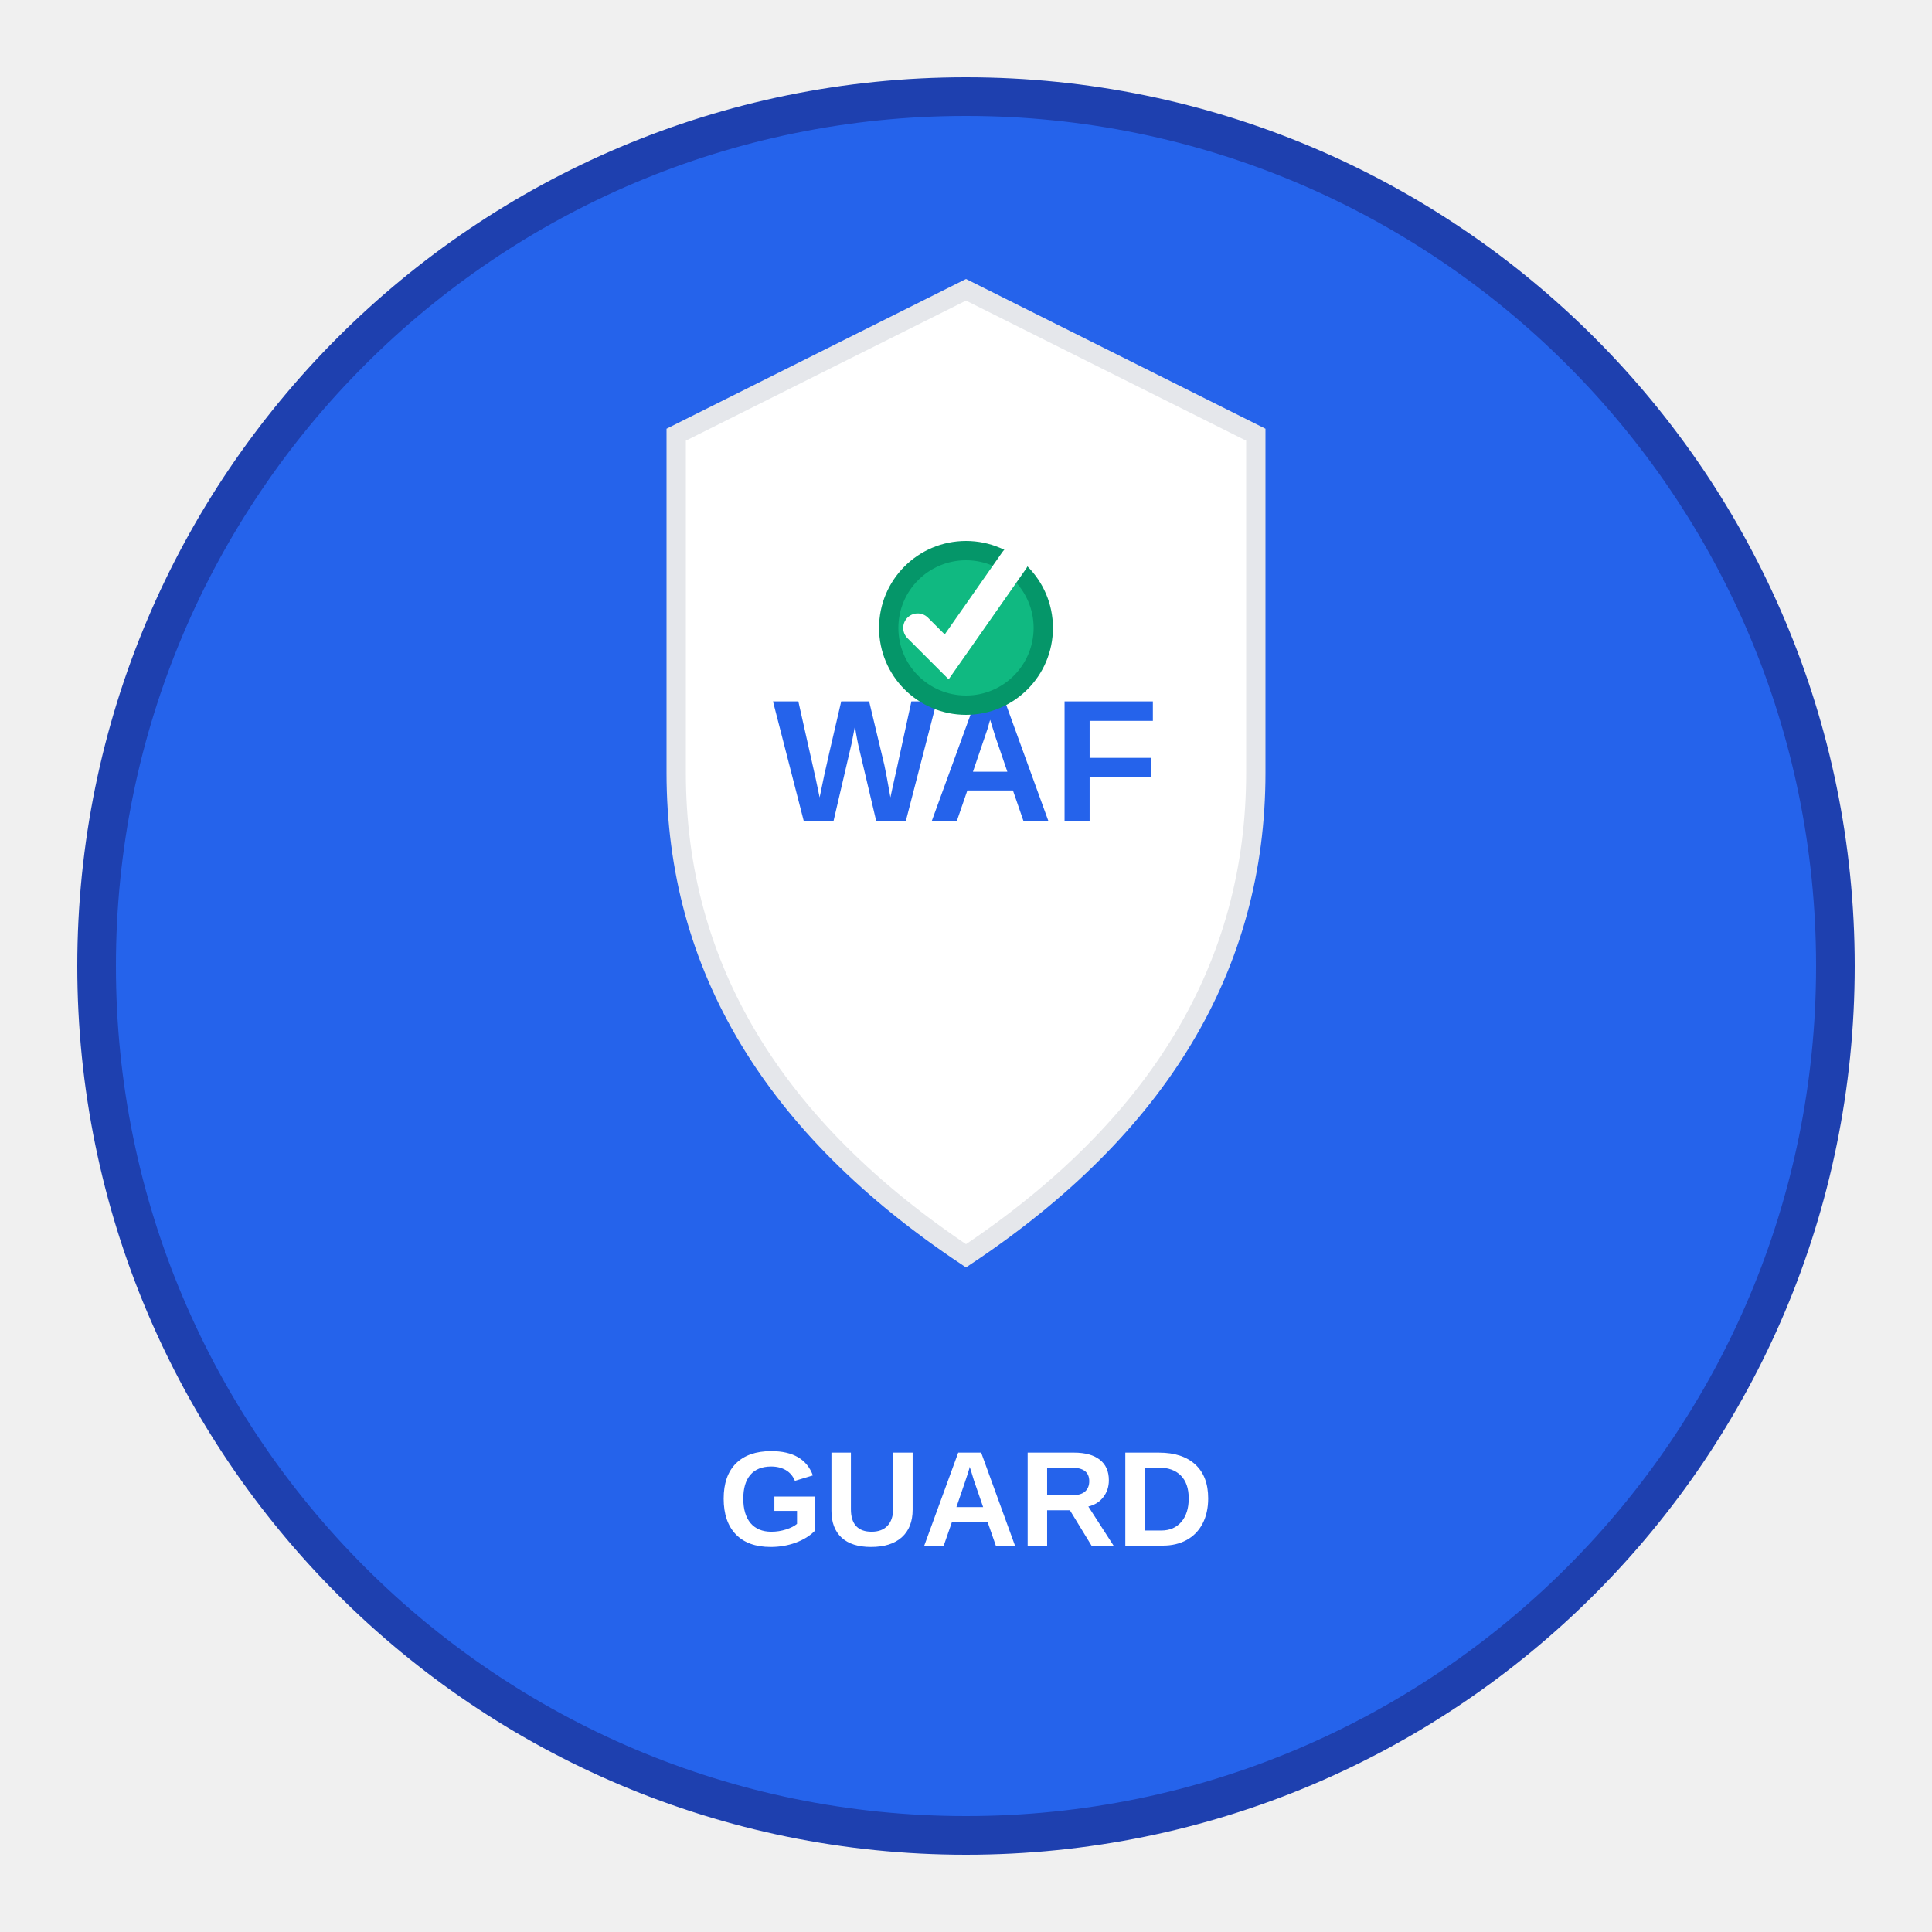
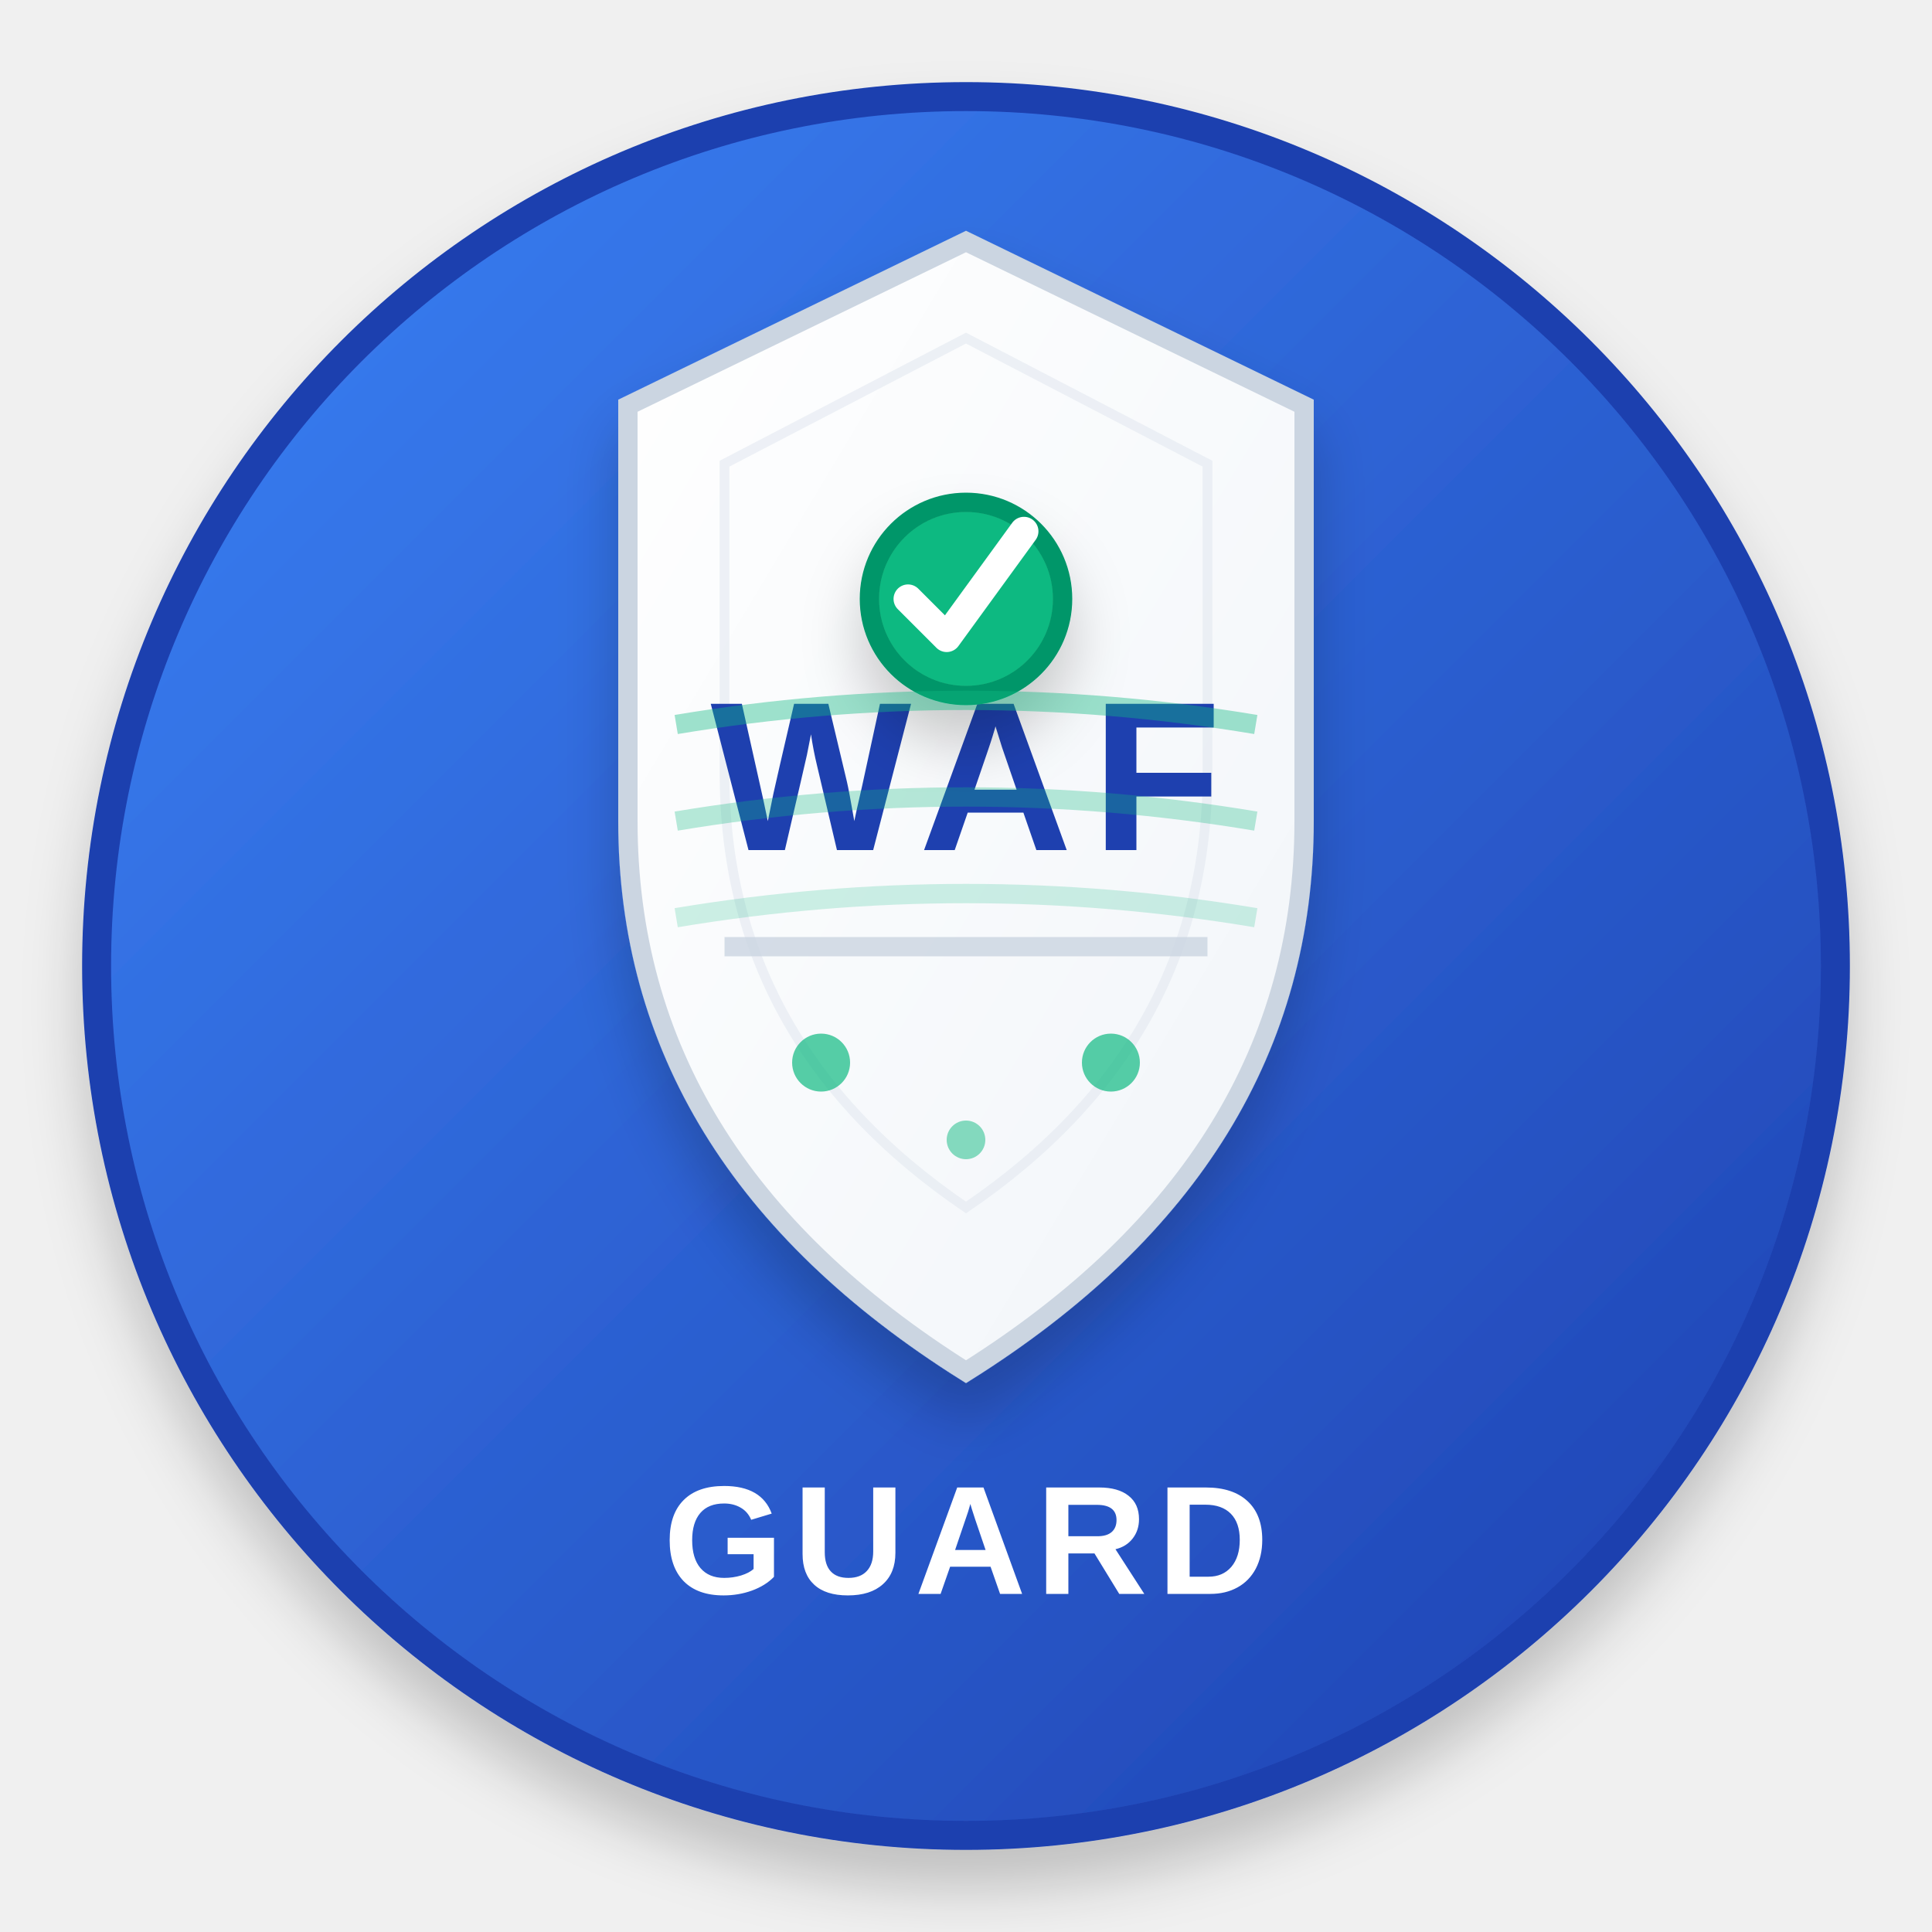
<svg xmlns="http://www.w3.org/2000/svg" width="200" height="200" viewBox="0 0 200 200">
-   <circle cx="100" cy="100" r="90" fill="#2563eb" stroke="#1e40af" stroke-width="4" />
-   <path d="M100 30 L130 45 L130 80 Q130 110 100 130 Q70 110 70 80 L70 45 Z" fill="#ffffff" stroke="#e5e7eb" stroke-width="2" />
-   <text x="100" y="85" font-family="Arial, sans-serif" font-size="18" font-weight="bold" text-anchor="middle" fill="#2563eb">WAF</text>
-   <text x="100" y="160" font-family="Arial, sans-serif" font-size="14" font-weight="bold" text-anchor="middle" fill="#ffffff">GUARD</text>
-   <circle cx="100" cy="65" r="8" fill="#10b981" stroke="#059669" stroke-width="2" />
-   <path d="M95 65 L98 68 L105 58" stroke="#ffffff" stroke-width="3" fill="none" stroke-linecap="round" />
+   <defs>
+     <linearGradient id="backgroundGradient" x1="0%" y1="0%" x2="100%" y2="100%">
+       <stop offset="0%" style="stop-color:#3b82f6;stop-opacity:1" />
+       <stop offset="100%" style="stop-color:#1e40af;stop-opacity:1" />
+     </linearGradient>
+     <linearGradient id="shieldGradient" x1="0%" y1="0%" x2="100%" y2="100%">
+       <stop offset="0%" style="stop-color:#ffffff;stop-opacity:1" />
+       <stop offset="100%" style="stop-color:#f1f5f9;stop-opacity:1" />
+     </linearGradient>
+     <filter id="dropShadow" x="-50%" y="-50%" width="200%" height="200%">
+       <feDropShadow dx="0" dy="4" stdDeviation="3" flood-color="#000000" flood-opacity="0.2" />
+     </filter>
+   </defs>
+   <circle cx="100" cy="100" r="90" fill="url(#backgroundGradient)" stroke="#1e40af" stroke-width="3" filter="url(#dropShadow)" />
+   <path d="M100 25 L135 42 L135 85 Q135 120 100 142 Q65 120 65 85 L65 42 Z" fill="url(#shieldGradient)" stroke="#cbd5e1" stroke-width="2" filter="url(#dropShadow)" />
+   <path d="M100 35 L125 48 L125 80 Q125 108 100 125 Q75 108 75 80 L75 48 Z" fill="none" stroke="#e2e8f0" stroke-width="1" opacity="0.6" />
+   <text x="100" y="88" font-family="Arial, sans-serif" font-size="22" font-weight="900" text-anchor="middle" fill="#1e40af" letter-spacing="2px">WAF</text>
+   <line x1="75" y1="98" x2="125" y2="98" stroke="#cbd5e1" stroke-width="2" opacity="0.8" />
+   <text x="100" y="165" font-family="Arial, sans-serif" font-size="16" font-weight="700" text-anchor="middle" fill="#ffffff" letter-spacing="1px">GUARD</text>
+   <circle cx="100" cy="62" r="10" fill="#10b981" stroke="#059669" stroke-width="2" filter="url(#dropShadow)" />
+   <path d="M94 62 L98 66 L106 55" stroke="#ffffff" stroke-width="3" fill="none" stroke-linecap="round" stroke-linejoin="round" />
+   <circle cx="85" cy="110" r="3" fill="#10b981" opacity="0.7" />
+   <circle cx="115" cy="110" r="3" fill="#10b981" opacity="0.7" />
+   <circle cx="100" cy="118" r="2" fill="#10b981" opacity="0.5" />
+   <path d="M70 75 Q100 70 130 75" stroke="#10b981" stroke-width="2" fill="none" opacity="0.4" />
+   <path d="M70 85 Q100 80 130 85" stroke="#10b981" stroke-width="2" fill="none" opacity="0.3" />
+   <path d="M70 95 Q100 90 130 95" stroke="#10b981" stroke-width="2" fill="none" opacity="0.2" />
</svg>
